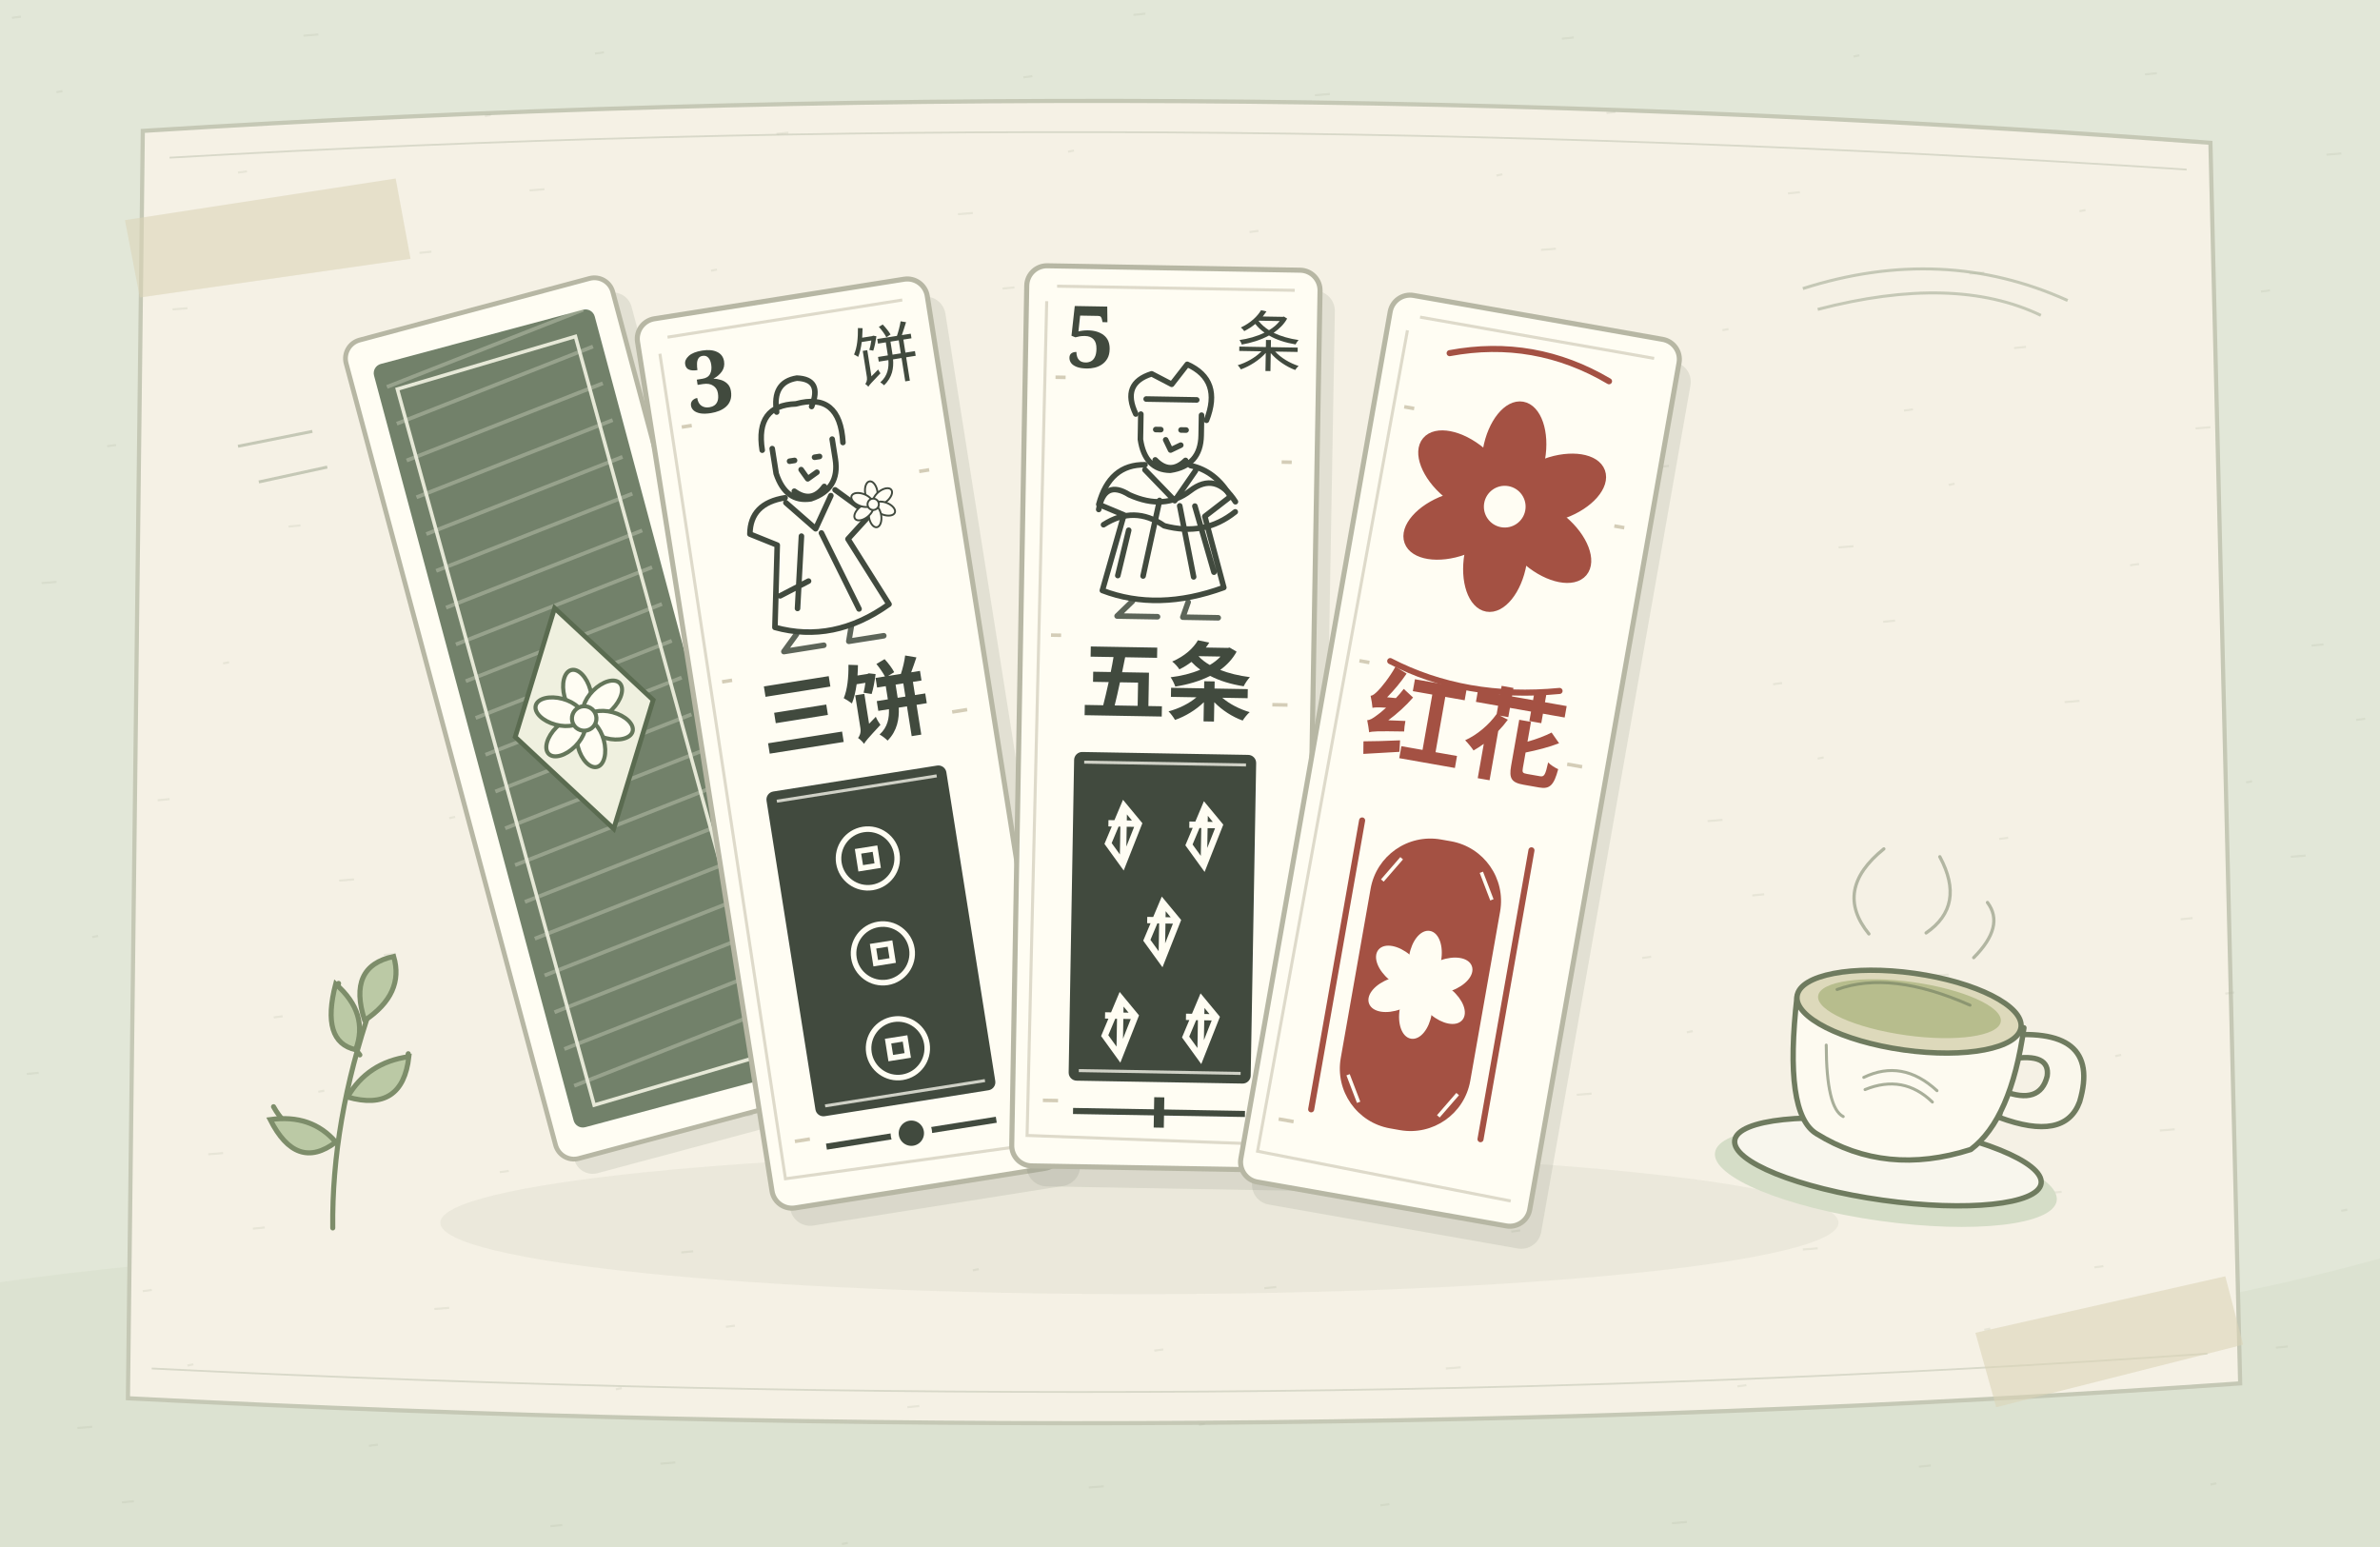
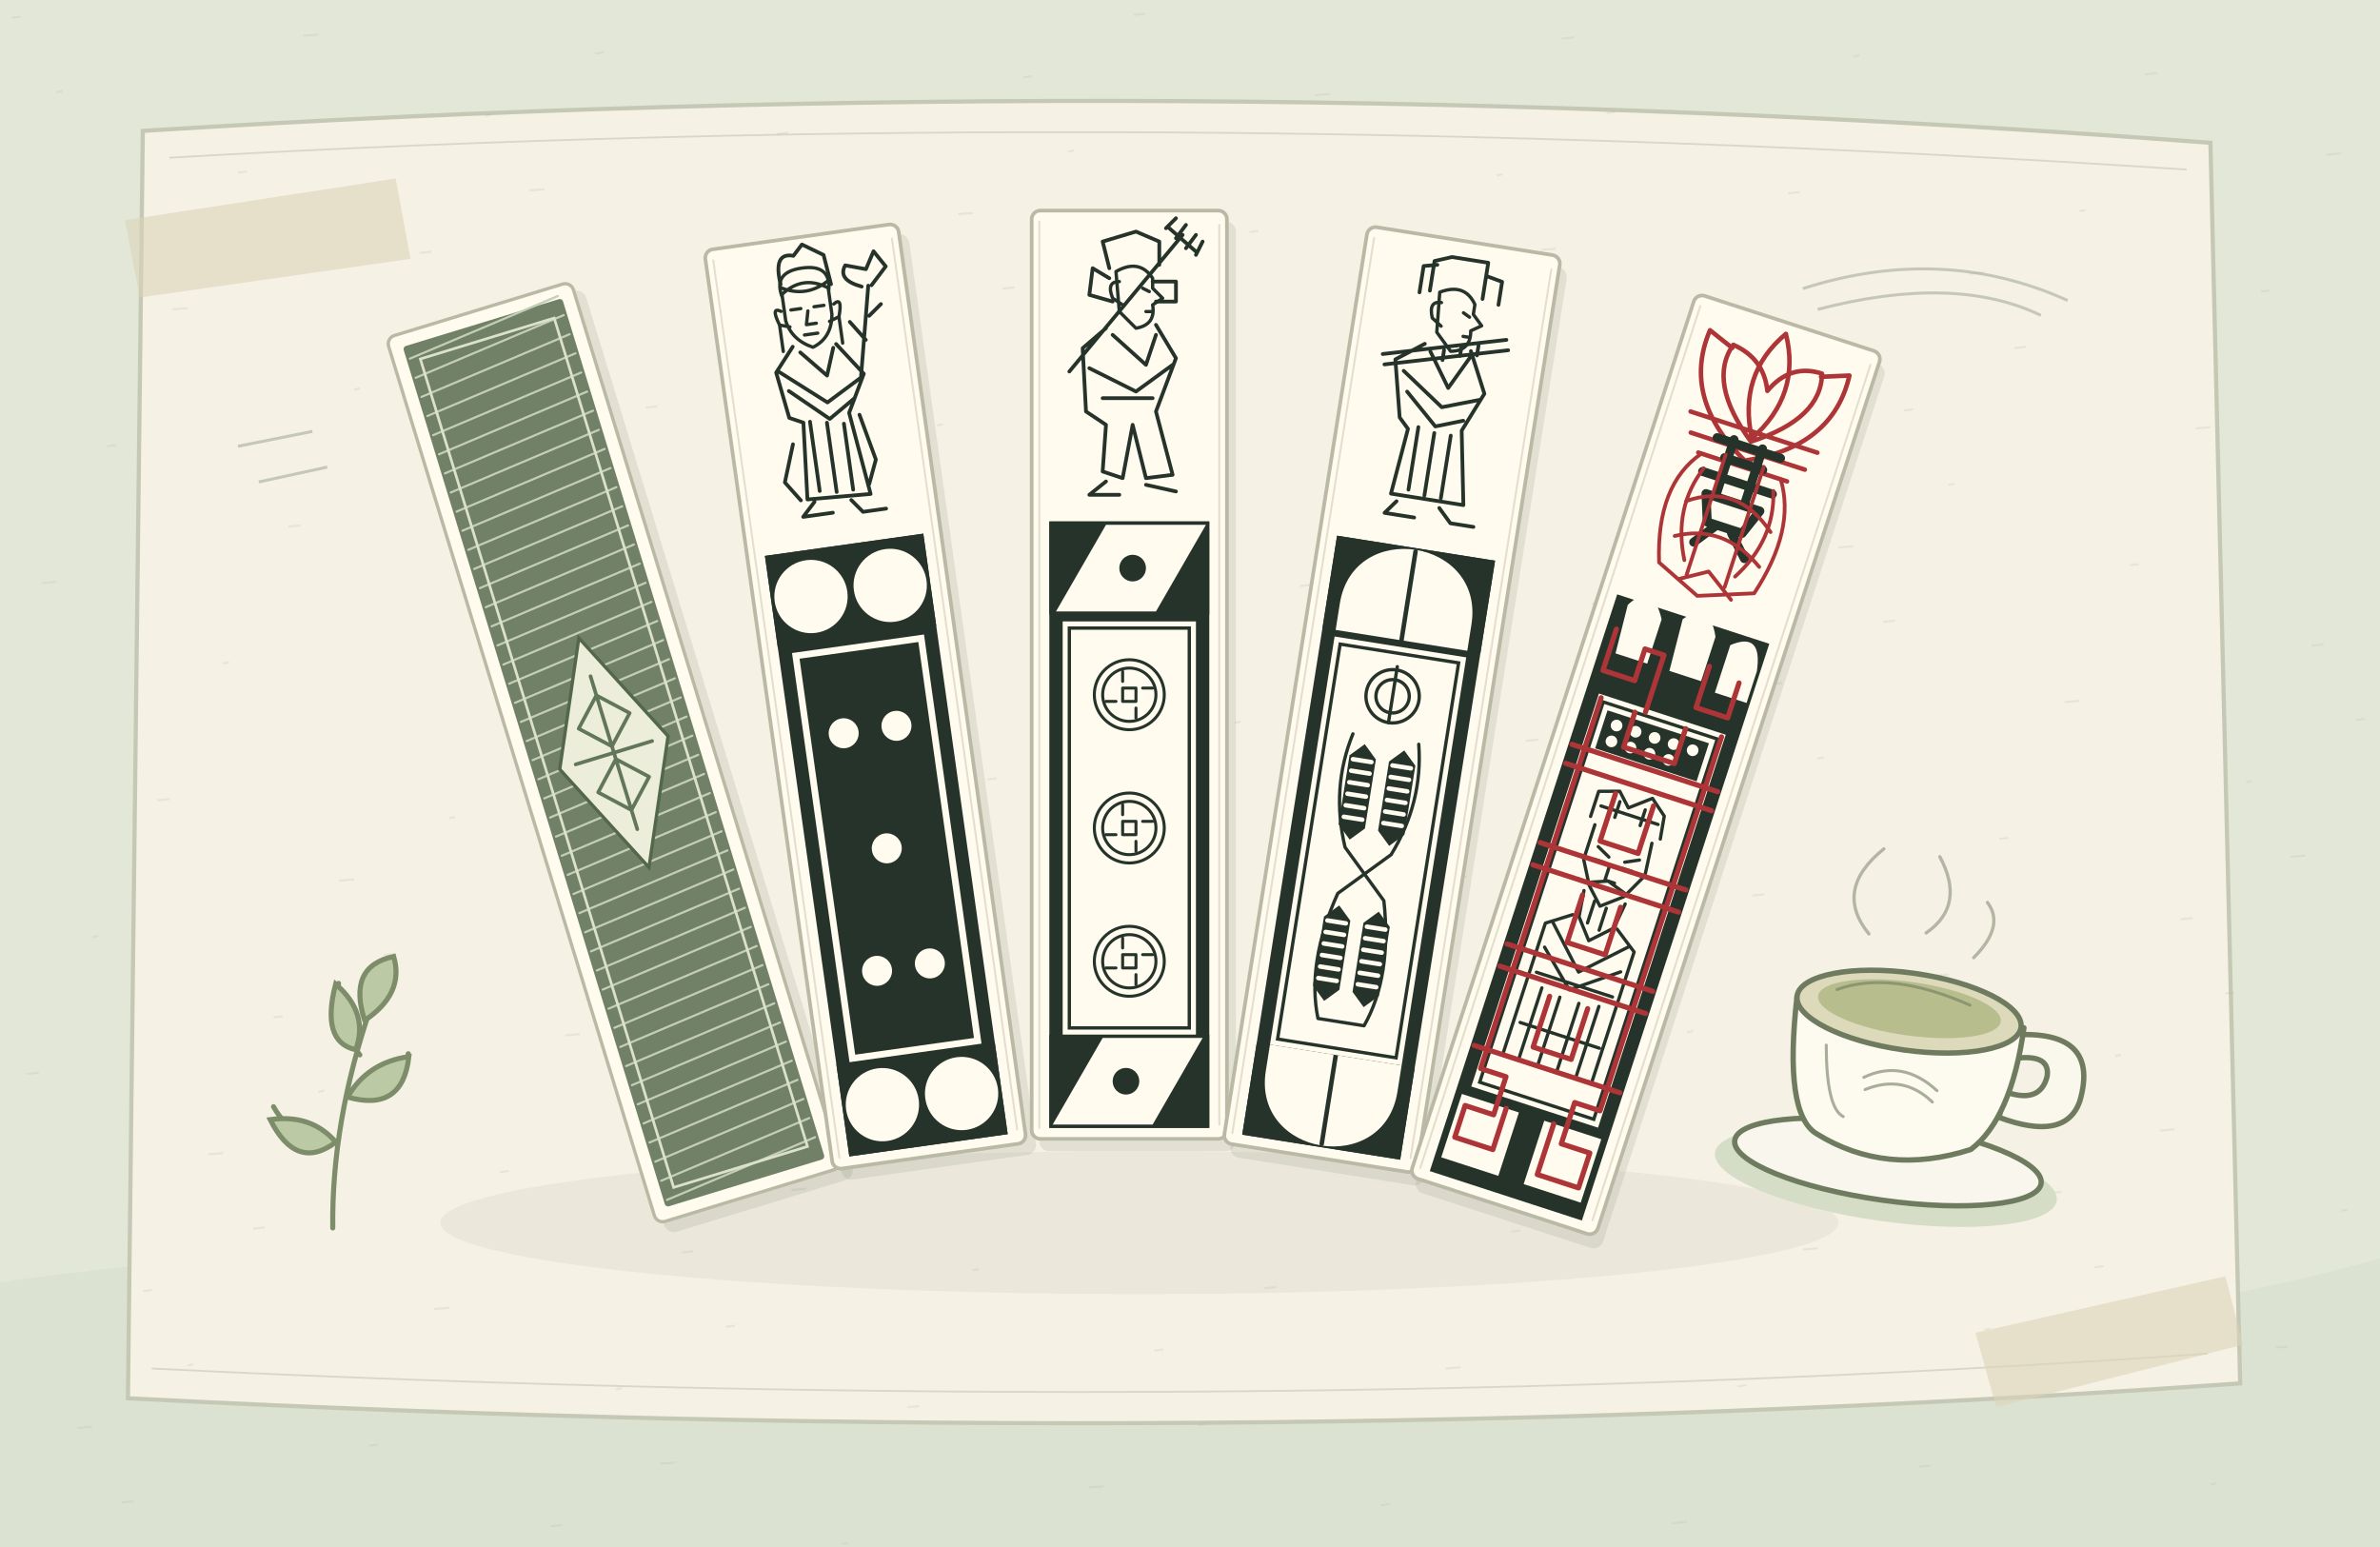
<svg xmlns="http://www.w3.org/2000/svg" width="800" height="520" viewBox="0 0 800 520">
  <rect width="800" height="520" fill="#e2e7d8" />
  <path d="M0 431 Q175 406 403 438 T800 423 L800 520 H0Z" fill="#d6deca" opacity=".5" />
  <path d="M48 44 Q399 22 743 48 L753 465 Q410 489 43 470Z" fill="#f5f1e5" stroke="#c5c8b5" stroke-width="1.4" />
  <path d="M57 53 Q386 34 735 57 M51 460 Q415 478 742 455" fill="none" stroke="#c4c8b5" stroke-width=".6" opacity=".6" />
  <g fill="none" stroke="#aeb49e" stroke-width=".7" opacity=".2">
    <path d="M19 31 l2 -.4" />
    <path d="M156 110 l3 -.4" />
    <path d="M293 189 l4 -.4" />
    <path d="M430 268 l5 -.4" />
    <path d="M567 347 l2 -.4" />
    <path d="M704 426 l3 -.4" />
    <path d="M41 505 l4 -.4" />
    <path d="M178 64 l5 -.4" />
    <path d="M315 143 l2 -.4" />
    <path d="M452 222 l3 -.4" />
    <path d="M589 301 l4 -.4" />
    <path d="M726 380 l5 -.4" />
    <path d="M63 459 l2 -.4" />
    <path d="M200 18 l3 -.4" />
    <path d="M337 97 l4 -.4" />
    <path d="M474 176 l5 -.4" />
    <path d="M611 255 l2 -.4" />
    <path d="M748 334 l3 -.4" />
    <path d="M85 413 l4 -.4" />
    <path d="M222 492 l5 -.4" />
    <path d="M359 51 l2 -.4" />
    <path d="M496 130 l3 -.4" />
    <path d="M633 209 l4 -.4" />
    <path d="M770 288 l5 -.4" />
    <path d="M107 367 l2 -.4" />
    <path d="M244 446 l3 -.4" />
    <path d="M381 5 l4 -.4" />
    <path d="M518 84 l5 -.4" />
    <path d="M655 163 l2 -.4" />
    <path d="M792 242 l3 -.4" />
    <path d="M129 321 l4 -.4" />
    <path d="M266 400 l5 -.4" />
    <path d="M403 479 l2 -.4" />
    <path d="M540 38 l3 -.4" />
    <path d="M677 117 l4 -.4" />
    <path d="M14 196 l5 -.4" />
    <path d="M151 275 l2 -.4" />
    <path d="M288 354 l3 -.4" />
    <path d="M425 433 l4 -.4" />
    <path d="M562 512 l5 -.4" />
    <path d="M699 71 l2 -.4" />
    <path d="M36 150 l3 -.4" />
    <path d="M173 229 l4 -.4" />
    <path d="M310 308 l5 -.4" />
    <path d="M447 387 l2 -.4" />
    <path d="M584 466 l3 -.4" />
    <path d="M721 25 l4 -.4" />
    <path d="M58 104 l5 -.4" />
    <path d="M195 183 l2 -.4" />
    <path d="M332 262 l3 -.4" />
    <path d="M469 341 l4 -.4" />
    <path d="M606 420 l5 -.4" />
    <path d="M743 499 l2 -.4" />
    <path d="M80 58 l3 -.4" />
    <path d="M217 137 l4 -.4" />
    <path d="M354 216 l5 -.4" />
    <path d="M491 295 l2 -.4" />
    <path d="M628 374 l3 -.4" />
    <path d="M765 453 l4 -.4" />
    <path d="M102 12 l5 -.4" />
    <path d="M239 91 l2 -.4" />
    <path d="M376 170 l3 -.4" />
    <path d="M513 249 l4 -.4" />
    <path d="M650 328 l5 -.4" />
    <path d="M787 407 l2 -.4" />
    <path d="M124 486 l3 -.4" />
    <path d="M261 45 l4 -.4" />
    <path d="M398 124 l5 -.4" />
    <path d="M535 203 l2 -.4" />
    <path d="M672 282 l3 -.4" />
    <path d="M9 361 l4 -.4" />
    <path d="M146 440 l5 -.4" />
    <path d="M283 519 l2 -.4" />
    <path d="M420 78 l3 -.4" />
    <path d="M557 157 l4 -.4" />
    <path d="M694 236 l5 -.4" />
    <path d="M31 315 l2 -.4" />
    <path d="M168 394 l3 -.4" />
    <path d="M305 473 l4 -.4" />
    <path d="M442 32 l5 -.4" />
    <path d="M579 111 l2 -.4" />
    <path d="M716 190 l3 -.4" />
    <path d="M53 269 l4 -.4" />
    <path d="M190 348 l5 -.4" />
    <path d="M327 427 l2 -.4" />
    <path d="M464 506 l3 -.4" />
    <path d="M601 65 l4 -.4" />
    <path d="M738 144 l5 -.4" />
    <path d="M75 223 l2 -.4" />
    <path d="M212 302 l3 -.4" />
    <path d="M349 381 l4 -.4" />
    <path d="M486 460 l5 -.4" />
    <path d="M623 19 l2 -.4" />
    <path d="M760 98 l3 -.4" />
    <path d="M97 177 l4 -.4" />
    <path d="M234 256 l5 -.4" />
    <path d="M371 335 l2 -.4" />
    <path d="M508 414 l3 -.4" />
    <path d="M645 493 l4 -.4" />
    <path d="M782 52 l5 -.4" />
    <path d="M119 131 l2 -.4" />
    <path d="M256 210 l3 -.4" />
    <path d="M393 289 l4 -.4" />
    <path d="M530 368 l5 -.4" />
    <path d="M667 447 l2 -.4" />
    <path d="M4 6 l3 -.4" />
    <path d="M141 85 l4 -.4" />
    <path d="M278 164 l5 -.4" />
    <path d="M415 243 l2 -.4" />
    <path d="M552 322 l3 -.4" />
    <path d="M689 401 l4 -.4" />
    <path d="M26 480 l5 -.4" />
    <path d="M163 39 l2 -.4" />
    <path d="M300 118 l3 -.4" />
    <path d="M437 197 l4 -.4" />
    <path d="M574 276 l5 -.4" />
    <path d="M711 355 l2 -.4" />
    <path d="M48 434 l3 -.4" />
    <path d="M185 513 l4 -.4" />
    <path d="M322 72 l5 -.4" />
    <path d="M459 151 l2 -.4" />
    <path d="M596 230 l3 -.4" />
    <path d="M733 309 l4 -.4" />
    <path d="M70 388 l5 -.4" />
    <path d="M207 467 l2 -.4" />
    <path d="M344 26 l3 -.4" />
    <path d="M481 105 l4 -.4" />
    <path d="M618 184 l5 -.4" />
    <path d="M755 263 l2 -.4" />
    <path d="M92 342 l3 -.4" />
    <path d="M229 421 l4 -.4" />
    <path d="M366 500 l5 -.4" />
    <path d="M503 59 l2 -.4" />
    <path d="M640 138 l3 -.4" />
    <path d="M777 217 l4 -.4" />
    <path d="M114 296 l5 -.4" />
    <path d="M251 375 l2 -.4" />
    <path d="M388 454 l3 -.4" />
    <path d="M525 13 l4 -.4" />
    <path d="M662 92 l5 -.4" />
  </g>
  <path d="M42 74 L133 60 L138 87 L47 100Z M664 448 L748 429 L754 452 L671 473Z" fill="#dbd4b7" opacity=".58" />
  <ellipse cx="383" cy="411" rx="235" ry="24" fill="#747f61" opacity=".08" />
-   <g transform="translate(135 104) rotate(-15 30 90) scale(1.6)">
-     <rect x="4" y="5" width="58" height="178" rx="4" fill="#637059" opacity=".13" />
-     <rect x="1" y="1" width="58" height="178" rx="4" fill="#fffdf3" stroke="#b7b7a4" />
-     <rect x="6" y="7" width="48" height="166" rx="2" fill="#72816a" />
-     <g stroke="#e6e8d7" stroke-width=".8" opacity=".32">
-       <path d="M8 12 L52 7" />
-       <path d="M8 20 L52 15" />
-       <path d="M8 28 L52 23" />
-       <path d="M8 36 L52 31" />
-       <path d="M8 44 L52 39" />
-       <path d="M8 52 L52 47" />
-       <path d="M8 60 L52 55" />
-       <path d="M8 68 L52 63" />
-       <path d="M8 76 L52 71" />
-       <path d="M8 84 L52 79" />
-       <path d="M8 92 L52 87" />
-       <path d="M8 100 L52 95" />
-       <path d="M8 108 L52 103" />
-       <path d="M8 116 L52 111" />
-       <path d="M8 124 L52 119" />
-       <path d="M8 132 L52 127" />
-       <path d="M8 140 L52 135" />
-       <path d="M8 148 L52 143" />
-       <path d="M8 156 L52 151" />
-       <path d="M8 164 L52 159" />
-     </g>
-     <path d="M10 13 L49 12 L50 168 L11 169 Z" fill="none" stroke="#e6e8d7" stroke-width=".75" />
-     <path d="M30 66 L45 90 L30 114 L15 90 Z" fill="#eff0df" stroke="#5a6b50" />
-     <g color="#64765a">
-       <g transform="translate(30 90) scale(0.78)" fill="#fffdf3" stroke="currentColor" stroke-width="1.1">
-         <ellipse cx="0" cy="-7" rx="3.6" ry="6.5" transform="rotate(0)" />
-         <ellipse cx="0" cy="-7" rx="3.6" ry="6.5" transform="rotate(60)" />
-         <ellipse cx="0" cy="-7" rx="3.6" ry="6.5" transform="rotate(120)" />
-         <ellipse cx="0" cy="-7" rx="3.6" ry="6.5" transform="rotate(180)" />
-         <ellipse cx="0" cy="-7" rx="3.6" ry="6.5" transform="rotate(240)" />
-         <ellipse cx="0" cy="-7" rx="3.6" ry="6.5" transform="rotate(300)" />
-         <circle cx="0" cy="0" r="3.3" fill="#fffdf3" />
-       </g>
-     </g>
-   </g>
-   <g transform="translate(225 101) rotate(-9 30 90) scale(1.7)">
-     <rect x="4" y="5" width="58" height="178" rx="4" fill="#637059" opacity=".13" />
-     <rect x="1" y="1" width="58" height="178" rx="4" fill="#fffdf3" stroke="#b7b7a4" stroke-width="1" />
-     <path d="M5 8 L4 173 L55 174 M7 5 L54 5" fill="none" stroke="#dedaca" stroke-width=".6" />
-     <path d="M7 23 L9 23 M52 39 L54 39 M7 74 L9 74 M51 87 L54 87 M7 166 L10 166" stroke="#d4cdb7" stroke-width=".7" />
-     <g fill="#414a3e" font-family="Georgia,serif" font-size="17" font-weight="bold">
-       <text x="9" y="21">3</text>
-     </g>
-     <text x="49" y="20" text-anchor="middle" font-family="KaiTi,STKaiti,serif" font-size="13" fill="#414a3e">饼</text>
-     <g color="#414a3e">
-       <g fill="none" stroke="currentColor" stroke-width="1.1" stroke-linecap="round" stroke-linejoin="round">
-         <path d="M22 30 Q22 21 30 22 Q39 21 38 31 M26 23 Q26 17 31 17 Q36 18 33 23" />
-         <path d="M24 30 L24 35 Q25 41 30 41 Q36 40 36 34 L36 30 M27 33 L28 33 M32 33 L33 33 M29 35 L30 37 L32 36 M27 39 Q30 42 33 39" />
-         <path d="M25 40 Q18 40 17 46 L22 49 L19 65 Q30 70 42 64 L36 50 L41 46 L35 40 M25 41 L30 47 L34 41 M27 48 L24 62 M31 48 L36 64 M21 59 L27 57" />
-         <g transform="translate(42 44) scale(0.34)" fill="#fffdf3" stroke="currentColor" stroke-width="1.1">
-           <ellipse cx="0" cy="-7" rx="3.6" ry="6.5" transform="rotate(0)" />
-           <ellipse cx="0" cy="-7" rx="3.6" ry="6.5" transform="rotate(60)" />
-           <ellipse cx="0" cy="-7" rx="3.6" ry="6.5" transform="rotate(120)" />
-           <ellipse cx="0" cy="-7" rx="3.6" ry="6.5" transform="rotate(180)" />
-           <ellipse cx="0" cy="-7" rx="3.6" ry="6.5" transform="rotate(240)" />
-           <ellipse cx="0" cy="-7" rx="3.6" ry="6.5" transform="rotate(300)" />
-           <circle cx="0" cy="0" r="3.3" fill="#fffdf3" />
-         </g>
-         <path d="M23 67 L20 70 L28 70 M34 67 L33 70 L40 70" opacity=".85" />
-       </g>
-     </g>
-     <text x="30" y="89" text-anchor="middle" font-family="KaiTi,STKaiti,serif" font-size="17" font-weight="bold" fill="#414a3e">三饼</text>
-     <rect x="12" y="97" width="36" height="65" rx="1.6" fill="#414a3e" />
-     <path d="M14 99 L46 99 M14 160 L46 160" stroke="#fffdf3" stroke-width=".6" opacity=".75" />
-     <g fill="none" stroke="#fffdf3" stroke-width="1.1">
-       <circle cx="30" cy="113" r="5.8" />
-       <rect x="28.3" y="111.3" width="3.4" height="3.4" />
-     </g>
-     <g fill="none" stroke="#fffdf3" stroke-width="1.1">
-       <circle cx="30" cy="132" r="5.8" />
-       <rect x="28.3" y="130.3" width="3.4" height="3.4" />
-     </g>
-     <g fill="none" stroke="#fffdf3" stroke-width="1.1">
-       <circle cx="30" cy="151" r="5.8" />
-       <rect x="28.3" y="149.3" width="3.4" height="3.4" />
-     </g>
-     <g fill="none" stroke="#414a3e" stroke-width="1.2">
-       <path d="M13 168 L47 168" />
-     </g>
-     <circle cx="30" cy="168" r="3.3" fill="#414a3e" stroke="#fffdf3" stroke-width="1.6" />
-   </g>
-   <g transform="translate(342 88) rotate(1 30 90) scale(1.7)">
-     <rect x="4" y="5" width="58" height="178" rx="4" fill="#637059" opacity=".13" />
-     <rect x="1" y="1" width="58" height="178" rx="4" fill="#fffdf3" stroke="#b7b7a4" stroke-width="1" />
-     <path d="M5 8 L4 173 L55 174 M7 5 L54 5" fill="none" stroke="#dedaca" stroke-width=".6" />
-     <path d="M7 23 L9 23 M52 39 L54 39 M7 74 L9 74 M51 87 L54 87 M7 166 L10 166" stroke="#d4cdb7" stroke-width=".7" />
-     <g fill="#414a3e" font-family="Georgia,serif" font-size="17" font-weight="bold">
-       <text x="9" y="21">5</text>
-     </g>
-     <text x="49" y="20" text-anchor="middle" font-family="KaiTi,STKaiti,serif" font-size="13" fill="#414a3e">条</text>
-     <g color="#414a3e">
-       <g fill="none" stroke="currentColor" stroke-width="1.1" stroke-linecap="round" stroke-linejoin="round">
-         <path d="M23 30 Q20 24 26 22 L30 24 L33 20 Q40 23 37 31 M25 27 L35 27" />
-         <path d="M24 30 L24 35 Q25 41 30 41 Q36 40 36 34 L36 30 M27 33 L28 33 M32 33 L33 33 M29 35 L30 37 L32 36 M27 39 Q30 42 33 39" />
-         <path d="M25 40 Q18 40 16 48 L21 50 L17 65 Q28 69 41 64 L37 50 L42 46 Q39 41 34 40 M25 41 L31 47 L35 41 M28 47 L25 62 M32 48 L35 62 M22 53 L20 62 M35 48 L39 61" />
-         <path d="M16 49 Q17 43 22 46 Q29 49 34 45 Q39 41 43 47 M17 52 Q23 48 29 52 Q37 54 43 49" />
-         <path d="M23 67 L20 70 L28 70 M34 67 L33 70 L40 70" opacity=".85" />
-       </g>
-     </g>
-     <text x="30" y="89" text-anchor="middle" font-family="KaiTi,STKaiti,serif" font-size="17" font-weight="bold" fill="#414a3e">五条</text>
-     <rect x="12" y="97" width="36" height="65" rx="1.6" fill="#414a3e" />
-     <path d="M14 99 L46 99 M14 160 L46 160" stroke="#fffdf3" stroke-width=".6" opacity=".75" />
-     <g transform="translate(22 113)" fill="none" stroke="#fffdf3" stroke-width="1.25">
-       <path d="M0 -5.5 L3 -2 L0 6 L-3 2 Z M0 -5 L0 5 M-3 -2 L3 -2" />
-     </g>
-     <g transform="translate(38 113)" fill="none" stroke="#fffdf3" stroke-width="1.25">
-       <path d="M0 -5.5 L3 -2 L0 6 L-3 2 Z M0 -5 L0 5 M-3 -2 L3 -2" />
-     </g>
-     <g transform="translate(30 132)" fill="none" stroke="#fffdf3" stroke-width="1.25">
-       <path d="M0 -5.5 L3 -2 L0 6 L-3 2 Z M0 -5 L0 5 M-3 -2 L3 -2" />
-     </g>
-     <g transform="translate(22 151)" fill="none" stroke="#fffdf3" stroke-width="1.25">
-       <path d="M0 -5.5 L3 -2 L0 6 L-3 2 Z M0 -5 L0 5 M-3 -2 L3 -2" />
-     </g>
-     <g transform="translate(38 151)" fill="none" stroke="#fffdf3" stroke-width="1.25">
-       <path d="M0 -5.5 L3 -2 L0 6 L-3 2 Z M0 -5 L0 5 M-3 -2 L3 -2" />
-     </g>
-     <g fill="none" stroke="#414a3e" stroke-width="1.2">
-       <path d="M13 168 L47 168" />
-     </g>
-     <path d="M30 165 L30 171" stroke="#414a3e" stroke-width="2" />
-   </g>
-   <g transform="translate(451 100) rotate(10 30 90) scale(1.7)">
-     <rect x="4" y="5" width="58" height="178" rx="4" fill="#637059" opacity=".13" />
-     <rect x="1" y="1" width="58" height="178" rx="4" fill="#fffdf3" stroke="#b7b7a4" stroke-width="1" />
-     <path d="M5 8 L4 173 L55 174 M7 5 L54 5" fill="none" stroke="#dedaca" stroke-width=".6" />
-     <path d="M7 23 L9 23 M52 39 L54 39 M7 74 L9 74 M51 87 L54 87 M7 166 L10 166" stroke="#d4cdb7" stroke-width=".7" />
-     <g fill="none" stroke="#a45143" stroke-width="1.2" stroke-linecap="round">
-       <path d="M14 11 Q30 5 46 11 M13 73 Q29 78 47 73 M13 105 L13 163 M47 105 L47 163" />
-     </g>
-     <g color="#a45143">
-       <g transform="translate(30 39) scale(1.5)" fill="currentColor" stroke="currentColor" stroke-width="1.1">
-         <ellipse cx="0" cy="-7" rx="3.6" ry="6.5" transform="rotate(0)" />
-         <ellipse cx="0" cy="-7" rx="3.6" ry="6.5" transform="rotate(60)" />
-         <ellipse cx="0" cy="-7" rx="3.6" ry="6.5" transform="rotate(120)" />
-         <ellipse cx="0" cy="-7" rx="3.6" ry="6.5" transform="rotate(180)" />
-         <ellipse cx="0" cy="-7" rx="3.6" ry="6.5" transform="rotate(240)" />
-         <ellipse cx="0" cy="-7" rx="3.6" ry="6.5" transform="rotate(300)" />
-         <circle cx="0" cy="0" r="3.3" fill="#fffdf3" />
-       </g>
-     </g>
-     <text x="30" y="91" text-anchor="middle" font-family="KaiTi,STKaiti,serif" font-size="20" font-weight="bold" fill="#a45143">红花</text>
-     <rect x="17" y="106" width="26" height="58" rx="12" fill="#a45143" />
-     <g color="#fffdf3">
-       <g transform="translate(30 135) scale(0.77)" fill="currentColor" stroke="currentColor" stroke-width="1.1">
-         <ellipse cx="0" cy="-7" rx="3.6" ry="6.5" transform="rotate(0)" />
-         <ellipse cx="0" cy="-7" rx="3.6" ry="6.5" transform="rotate(60)" />
-         <ellipse cx="0" cy="-7" rx="3.6" ry="6.5" transform="rotate(120)" />
-         <ellipse cx="0" cy="-7" rx="3.6" ry="6.5" transform="rotate(180)" />
-         <ellipse cx="0" cy="-7" rx="3.6" ry="6.5" transform="rotate(240)" />
-         <ellipse cx="0" cy="-7" rx="3.6" ry="6.5" transform="rotate(300)" />
-         <circle cx="0" cy="0" r="3.3" fill="#fffdf3" />
-       </g>
-     </g>
-     <path d="M19 116 L22 111 M38 111 L41 116 M19 155 L22 160 M38 160 L41 155" stroke="#fffdf3" stroke-width=".7" fill="none" />
+   <g transform="translate(168 98) rotate(-17 30 140) scale(1.12)">
+     <rect x="3" y="4" width="59" height="279" rx="3" fill="#637059" opacity=".13" />
+     <rect x="1" y="1" width="58" height="278" rx="2.6" fill="#fffbee" stroke="#bab9a6" />
+     <rect x="5" y="5" width="50" height="270" rx="1" fill="#718168" />
+     <g fill="none" stroke="#c4ceb5" stroke-width="0.65" stroke-linejoin="round" stroke-linecap="round">
+       <path d="M6 9L54 4M6 15L54 10M6 21L54 16M6 27L54 22M6 33L54 28M6 39L54 34M6 45L54 40M6 51L54 46M6 57L54 52M6 63L54 58M6 69L54 64M6 75L54 70M6 81L54 76M6 87L54 82M6 93L54 88M6 99L54 94M6 105L54 100M6 111L54 106M6 117L54 112M6 123L54 118M6 129L54 124M6 135L54 130M6 141L54 136M6 147L54 142M6 153L54 148M6 159L54 154M6 165L54 160M6 171L54 166M6 177L54 172M6 183L54 178M6 189L54 184M6 195L54 190M6 201L54 196M6 207L54 202M6 213L54 208M6 219L54 214M6 225L54 220M6 231L54 226M6 237L54 232M6 243L54 238M6 249L54 244M6 255L54 250M6 261L54 256M6 267L54 262M6 273L54 268" />
+     </g>
+     <rect x="9" y="10" width="42" height="260" fill="none" stroke="#dce2c9" stroke-width=".8" />
+     <path d="M30 104L47 140L30 176L13 140Z" fill="#eceddb" stroke="#53684b" />
+     <g transform="" fill="none" stroke="#62765a" stroke-width="1.1" stroke-linejoin="round" stroke-linecap="round">
+       <path d="M30 122L38 130L30 138L22 130Z M30 142L38 150L30 158L22 150Z M18 140H42M30 116V164" />
+     </g>
+   </g>
+   <g transform="translate(255 78) rotate(-8 30 140) scale(1.12)">
+     <rect x="3" y="4" width="59" height="279" rx="3" fill="#637059" opacity=".13" />
+     <rect x="0.7" y="0.7" width="58.6" height="278.6" rx="2.6" fill="#fffbee" stroke="#bab9a6" stroke-width="1.1" />
+     <g fill="none" stroke="#e4decd" stroke-width="0.6" stroke-linejoin="round" stroke-linecap="round">
+       <path d="M3 4V276M57 5V275" />
+     </g>
+     <g color="#25332b">
+       <g transform="translate(29 22)" fill="none" stroke="#25332b" stroke-width="1" stroke-linejoin="round" stroke-linecap="round">
+         <path d="M-7 -5Q0 -10 7 -5L7 3Q6 10 0 12Q-6 9 -7 3Z M-5 0L-2 0M2 0L5 0M0 1L-1 5L2 5M-2 8H2M-8 0Q-11 -2 -9 4L-6 5M8 0Q11 -2 9 4L6 5 M-7 -4Q-9 -12 0 -12Q9 -12 7 -4M-7 -7Q0 -3 7 -7M-9 4L-9 12M9 4L9 12" />
+       </g>
+       <g fill="none" stroke="#25332b" stroke-width="1.12" stroke-linejoin="round" stroke-linecap="round">
+         <path d="M22 14Q21 4 27 6L30 3L36 7L37 16M23 33L17 40L19 54L23 56L21 79L40 80L37 55L43 44L36 34M25 35L32 43L35 35M18 40L31 51L42 45M20 46L31 56L39 51M25 56L25 77M30 57V78M35 58V78M23 80L19 84L28 84M34 81L37 85H44M19 62L15 73L19 79M40 56L43 70L40 77 M42 45L48 18M46 18Q39 15 42 11L48 13L51 8L54 13L49 18M47 27L51 24M45 34L41 28" />
+       </g>
+     </g>
+     <rect x="6" y="94" width="48" height="182" fill="#25332b" />
+     <g transform="translate(6 94)">
+       <rect x="0" y="0" width="48" height="28" fill="#25332b" />
+       <path d="M23 14A11 11 0 1 1 1 14A11 11 0 1 1 23 14M47 14A11 11 0 1 1 25 14A11 11 0 1 1 47 14Z" fill="#fffbee" />
+     </g>
+     <g transform="translate(54 276) rotate(180)">
+       <rect x="0" y="0" width="48" height="28" fill="#25332b" />
+       <path d="M23 14A11 11 0 1 1 1 14A11 11 0 1 1 23 14M47 14A11 11 0 1 1 25 14A11 11 0 1 1 47 14Z" fill="#fffbee" />
+     </g>
+     <g data-body="myriad">
+       <rect x="10" y="124" width="40" height="124" fill="#fffbee" />
+       <rect x="12" y="126" width="36" height="120" fill="#25332b" />
+       <circle cx="22" cy="150" r="4.5" data-pip="dot" fill="#fffbee" />
+       <circle cx="38" cy="150" r="4.5" data-pip="dot" fill="#fffbee" />
+       <circle cx="30" cy="186" r="4.5" data-pip="dot" fill="#fffbee" />
+       <circle cx="22" cy="222" r="4.5" data-pip="dot" fill="#fffbee" />
+       <circle cx="38" cy="222" r="4.5" data-pip="dot" fill="#fffbee" />
+     </g>
+   </g>
+   <g transform="translate(346 70) rotate(0 30 140) scale(1.12)">
+     <rect x="3" y="4" width="59" height="279" rx="3" fill="#637059" opacity=".13" />
+     <rect x="0.7" y="0.7" width="58.6" height="278.6" rx="2.6" fill="#fffbee" stroke="#bab9a6" stroke-width="1.1" />
+     <g fill="none" stroke="#e4decd" stroke-width="0.6" stroke-linejoin="round" stroke-linecap="round">
+       <path d="M3 4V276M57 5V275" />
+     </g>
+     <g color="#25332b">
+       <g transform="translate(31 24)" fill="none" stroke="#25332b" stroke-width="1" stroke-linejoin="round" stroke-linecap="round">
+         <path d="M-5 -5Q2 -9 6 -3L6 0L9 3L6 5Q7 11 1 12L-4 7Z M3 0L5 1M4 7H6M-4 -2Q-8 -2 -6 3L-3 5" />
+       </g>
+       <g fill="none" stroke="#25332b" stroke-width="1.12" stroke-linejoin="round" stroke-linecap="round">
+         <path d="M24 18L22 10L32 7L39 10L39 17M37 22L44 22L44 28H38M24 21L19 18L18 26L25 28M23 36L16 42L17 61L23 65L22 79L28 81L31 65L35 81L43 80L38 61L44 45L38 35M25 38L35 47L38 38M18 48L32 55L43 47M22 57L37 57M23 82L18 86H27M35 83L44 85M12 49L46 8M42 6L50 13M44 3L41 6M47 5L44 9M50 8L47 12M52 10L50 14" />
+       </g>
+     </g>
+     <rect x="6" y="94" width="48" height="182" fill="#25332b" />
+     <g transform="translate(6 94)">
+       <rect x="0" y="0" width="48" height="28" fill="#25332b" />
+       <path d="M17 1H47L32 27H2Z" fill="#fffbee" />
+       <circle cx="25" cy="14" r="4" fill="#25332b" />
+     </g>
+     <g transform="translate(54 276) rotate(180)">
+       <rect x="0" y="0" width="48" height="28" fill="#25332b" />
+       <path d="M17 1H47L32 27H2Z" fill="#fffbee" />
+       <circle cx="25" cy="14" r="4" fill="#25332b" />
+     </g>
+     <g data-body="coins">
+       <rect x="10" y="124" width="40" height="124" fill="#fffbee" />
+       <rect x="12" y="126" width="36" height="120" fill="none" stroke="#25332b" stroke-width="1" />
+       <g data-pip="coin" data-shape="round">
+         <g transform="translate(30 146)" fill="none" stroke="#25332b" stroke-width="0.9" stroke-linejoin="round" stroke-linecap="round">
+           <circle cx="0" cy="0" r="10.5" />
+           <circle cx="0" cy="0" r="8" />
+           <path d="M-2 -2H2V2H-2Z M-2 -7V-4M2 4V7M-7 2H-4M4 -2H7" />
+         </g>
+       </g>
+       <g data-pip="coin" data-shape="round">
+         <g transform="translate(30 186)" fill="none" stroke="#25332b" stroke-width="0.9" stroke-linejoin="round" stroke-linecap="round">
+           <circle cx="0" cy="0" r="10.5" />
+           <circle cx="0" cy="0" r="8" />
+           <path d="M-2 -2H2V2H-2Z M-2 -7V-4M2 4V7M-7 2H-4M4 -2H7" />
+         </g>
+       </g>
+       <g data-pip="coin" data-shape="round">
+         <g transform="translate(30 226)" fill="none" stroke="#25332b" stroke-width="0.9" stroke-linejoin="round" stroke-linecap="round">
+           <circle cx="0" cy="0" r="10.5" />
+           <circle cx="0" cy="0" r="8" />
+           <path d="M-2 -2H2V2H-2Z M-2 -7V-4M2 4V7M-7 2H-4M4 -2H7" />
+         </g>
+       </g>
+     </g>
+   </g>
+   <g transform="translate(437 78) rotate(9 30 140) scale(1.12)">
+     <rect x="3" y="4" width="59" height="279" rx="3" fill="#637059" opacity=".13" />
+     <rect x="0.7" y="0.7" width="58.6" height="278.6" rx="2.6" fill="#fffbee" stroke="#bab9a6" stroke-width="1.1" />
+     <g fill="none" stroke="#e4decd" stroke-width="0.6" stroke-linejoin="round" stroke-linecap="round">
+       <path d="M3 4V276M57 5V275" />
+     </g>
+     <g color="#25332b">
+       <g transform="translate(30 22)" fill="none" stroke="#25332b" stroke-width="1" stroke-linejoin="round" stroke-linecap="round">
+         <path d="M-5 -5Q2 -9 6 -3L6 0L9 3L6 5Q7 11 1 12L-4 7Z M3 0L5 1M4 7H6M-4 -2Q-8 -2 -6 3L-3 5" />
+       </g>
+       <g fill="none" stroke="#25332b" stroke-width="1.12" stroke-linejoin="round" stroke-linecap="round">
+         <path d="M22 17L22 8L27 6H38L38 17M23 9L19 10V18M38 10L43 11V18M23 33L15 39L19 56L22 59L20 79H42L38 57L43 45L37 33M25 35L32 45L37 35M18 42L31 51L42 47M20 48L30 57L38 54M25 58V77M30 59V78M35 59V78M22 81L19 85H28M35 81L39 85H46 M11 38L47 28M12 41L48 31M39 31V34M34 32V35M29 34V37" />
+       </g>
+     </g>
+     <rect x="6" y="94" width="48" height="182" fill="#25332b" />
+     <g transform="translate(6 94)">
+       <rect x="0" y="0" width="48" height="28" fill="#25332b" />
+       <path d="M4 28V20C4 -6 44 -6 44 20V28Z" fill="#fffbee" />
+       <g fill="none" stroke="#25332b" stroke-width="1.35" stroke-linejoin="round" stroke-linecap="round">
+         <path d="M24 1V28" />
+       </g>
+     </g>
+     <g transform="translate(54 276) rotate(180)">
+       <rect x="0" y="0" width="48" height="28" fill="#25332b" />
+       <path d="M4 28V20C4 -6 44 -6 44 20V28Z" fill="#fffbee" />
+       <g fill="none" stroke="#25332b" stroke-width="1.35" stroke-linejoin="round" stroke-linecap="round">
+         <path d="M24 1V28" />
+       </g>
+     </g>
+     <g data-body="cords">
+       <rect x="10" y="124" width="40" height="124" fill="#fffbee" />
+       <rect x="12" y="126" width="36" height="120" fill="none" stroke="#25332b" stroke-width="1" />
+       <g transform="" fill="none" stroke="#25332b" stroke-width="1" stroke-linejoin="round" stroke-linecap="round">
+         <circle cx="30" cy="139" r="8" />
+         <circle cx="30" cy="139" r="5" />
+         <path d="M30 130V147M20 152Q16 169 23 186L30 193L23 200Q17 222 23 238H37Q43 222 37 200L30 193L37 186Q44 169 40 152" />
+       </g>
+       <g data-pip="cord" transform="translate(24 169) rotate(0)">
+         <path d="M0 -14.5L4 -10.5V10.5L0 14.5L-4 10.5V-10.5Z" fill="#25332b" />
+         <g fill="none" stroke="#fffbee" stroke-width="1.35" stroke-linejoin="round" stroke-linecap="round">
+           <path d="M-2.8 -9.5H2.8M-2.8 -6H2.8M-2.8 -2.5H2.8M-2.8 1H2.8M-2.8 4.5H2.8M-2.8 8H2.8" />
+         </g>
+       </g>
+       <g data-pip="cord" transform="translate(36 169) rotate(0)">
+         <path d="M0 -14.5L4 -10.5V10.5L0 14.5L-4 10.5V-10.5Z" fill="#25332b" />
+         <g fill="none" stroke="#fffbee" stroke-width="1.35" stroke-linejoin="round" stroke-linecap="round">
+           <path d="M-2.8 -9.5H2.8M-2.8 -6H2.8M-2.8 -2.5H2.8M-2.8 1H2.8M-2.8 4.5H2.8M-2.8 8H2.8" />
+         </g>
+       </g>
+       <g data-pip="cord" transform="translate(24 218) rotate(0)">
+         <path d="M0 -14.5L4 -10.5V10.5L0 14.5L-4 10.5V-10.5Z" fill="#25332b" />
+         <g fill="none" stroke="#fffbee" stroke-width="1.35" stroke-linejoin="round" stroke-linecap="round">
+           <path d="M-2.8 -9.5H2.8M-2.8 -6H2.8M-2.8 -2.5H2.8M-2.8 1H2.8M-2.8 4.5H2.8M-2.8 8H2.8" />
+         </g>
+       </g>
+       <g data-pip="cord" transform="translate(36 218) rotate(0)">
+         <path d="M0 -14.5L4 -10.5V10.5L0 14.5L-4 10.5V-10.5Z" fill="#25332b" />
+         <g fill="none" stroke="#fffbee" stroke-width="1.35" stroke-linejoin="round" stroke-linecap="round">
+           <path d="M-2.8 -9.5H2.8M-2.8 -6H2.8M-2.8 -2.5H2.8M-2.8 1H2.8M-2.8 4.5H2.8M-2.8 8H2.8" />
+         </g>
+       </g>
+     </g>
+   </g>
+   <g transform="translate(525 100) rotate(18 30 140) scale(1.12)">
+     <rect x="3" y="4" width="59" height="279" rx="3" fill="#637059" opacity=".13" />
+     <rect x="0.7" y="0.7" width="58.6" height="278.6" rx="2.6" fill="#fffbee" stroke="#bab9a6" stroke-width="1.1" />
+     <g fill="none" stroke="#e4decd" stroke-width="0.6" stroke-linejoin="round" stroke-linecap="round">
+       <path d="M3 4V276M57 5V275" />
+     </g>
+     <g color="#ad3437">
+       <g transform="translate(30 28) scale(1)" fill="none" stroke="#ad3437" stroke-width="1.35" stroke-linejoin="round" stroke-linecap="round">
+         <path d="M0 10Q-18 -3 -14 -16Q-4 -15 0 -6Q4 -16 14 -16Q18 -3 0 10Z M0 9Q-10 -8 0 -24Q10 -8 0 9M-14 -15L-22 -18Q-24 4 0 16Q24 4 22 -18L14 -15M-20 7L20 7M-18 13L18 13M-14 18L14 18" />
+       </g>
+       <g transform="" fill="none" stroke="#25332b" stroke-width="2.7" stroke-linejoin="round" stroke-linecap="round">
+         <path d="M20 40H40M24 45H36M19 51H41M25 39V56M34 39V57M22 57L39 57L36 65H25L22 57M28 65L23 72M33 66L39 72" />
+       </g>
+       <g fill="none" stroke="#ad3437" stroke-width="1.12" stroke-linejoin="round" stroke-linecap="round">
+         <path d="M17 46Q7 59 15 81L29 87L45 81Q51 59 42 46M19 50Q14 64 22 78M41 50Q46 64 38 78M24 44V82M36 44V82M17 61Q30 51 44 62M17 72Q30 64 44 73M22 84L30 79L39 85" />
+       </g>
+     </g>
+     <rect x="6" y="94" width="48" height="182" fill="#25332b" />
+     <path d="M10 96Q15 87 21 97L21 111H11ZM27 95Q33 87 38 97L38 111H28ZM43 98Q51 91 53 103V113H43Z M8 251H26V271H8ZM34 251H52V271H34Z" fill="#fffbee" />
+     <rect x="10" y="124" width="40" height="124" fill="#fffbee" />
+     <rect x="12" y="126" width="36" height="120" fill="none" stroke="#25332b" stroke-width="1" />
+     <rect x="14" y="128" width="32" height="12" fill="#25332b" />
+     <circle cx="18" cy="131.5" r="1.75" fill="#fffbee" />
+     <circle cx="24" cy="131.5" r="1.75" fill="#fffbee" />
+     <circle cx="30" cy="131.5" r="1.75" fill="#fffbee" />
+     <circle cx="36" cy="131.5" r="1.75" fill="#fffbee" />
+     <circle cx="42" cy="131.5" r="1.75" fill="#fffbee" />
+     <circle cx="18" cy="136.5" r="1.75" fill="#fffbee" />
+     <circle cx="24" cy="136.5" r="1.75" fill="#fffbee" />
+     <circle cx="30" cy="136.5" r="1.75" fill="#fffbee" />
+     <circle cx="36" cy="136.5" r="1.75" fill="#fffbee" />
+     <g transform="translate(0 145) scale(1 .99)" fill="none" stroke="#25332b" stroke-width="1" stroke-linejoin="round" stroke-linecap="round">
+       <path d="M19 15L19 7L25 5L29 9L35 4L40 8L41 15M21 11H39M26 8V13M34 8V13" />
+       <path d="M21 17L21 28L25 35L30 40L36 35L40 27L39 17M24 23L28 25M33 25L37 23M24 27H27M33 27H36M29 28V32H32M25 34L30 32L36 34M24 37L25 45L30 51L36 45L37 37M28 39V46M32 40V47" />
+       <path d="M23 45L16 50V92H44V50L37 45M18 49L30 61L42 49M18 57L29 67L42 57M18 65H42M21 69V91M27 70V92M33 70V92M39 69V91M18 81H43" />
+     </g>
+     <g transform="" fill="none" stroke="#ad3437" stroke-width="1.55" stroke-linejoin="round" stroke-linecap="round">
+       <path d="M9 104V117H19V107H25V125M39 106V119H49V108M11 125V242H19V254H10V264H22V251M49 125V243H41V256H50V267H37V251M7 141H53M7 147H53M7 172H53M7 179H53M7 204H53M7 211H53M7 236H53M22 126V137H38V126M24 151V166H36V151M24 183V198H36V183M24 215V231H36V215" />
+     </g>
  </g>
  <g transform="translate(641 345) rotate(8)" stroke="#6f7b5f" stroke-width="1.8" stroke-linecap="round" stroke-linejoin="round">
    <ellipse cx="0" cy="51" rx="58" ry="15" fill="#d5ddc7" stroke="none" />
    <ellipse cx="0" cy="46" rx="52" ry="13" fill="#f8f6ed" />
    <path d="M31 -1 Q65 -10 61 17 Q58 31 35 26 L35 17 Q48 20 49 10 Q49 2 36 6" fill="#faf7ec" />
    <path d="M-38 -5 Q-37 35 -25 40 Q0 51 27 38 Q39 26 39 -5Z" fill="#fdfaf0" />
    <ellipse cx="0" cy="-5" rx="38" ry="13" fill="#ddd9bb" />
    <ellipse cx="0" cy="-6" rx="31" ry="9" fill="#b7bd8d" stroke="none" />
    <path d="M-26 10 Q-23 31 -17 33 M-25 -9 Q-8 -18 20 -10 M-12 19 Q0 11 13 20 M-11 23 Q1 16 12 24" fill="none" stroke-width="1" opacity=".6" />
    <path d="M-17 -29 Q-31 -42 -16 -58 M2 -32 Q14 -43 3 -58 M19 -26 Q28 -38 21 -45" fill="none" stroke-width="1.1" opacity=".5" />
  </g>
  <g transform="translate(100 357) rotate(-12)" fill="none" stroke="#7d8d6a" stroke-width="1.7" stroke-linecap="round">
    <path d="M0 57 Q7 22 28 -13 M7 29 Q-7 26 -11 13 M15 13 Q32 16 37 5 M21 2 Q14 -12 19 -23" />
    <path d="M7 29 Q-8 36 -13 17 Q1 18 7 29 M14 15 Q31 24 37 6 Q23 5 14 15 M20 0 Q9 -5 18 -23 Q27 -11 20 0 M25 -9 Q23 -28 39 -28 Q40 -15 25 -9" fill="#bbc9a5" />
  </g>
  <g fill="none" stroke="#a5ad96" stroke-width="1" opacity=".6">
    <path d="M80 150 L105 145 M87 162 L110 157 M606 97 Q653 82 695 101 M611 104 Q657 92 686 106" />
  </g>
</svg>
